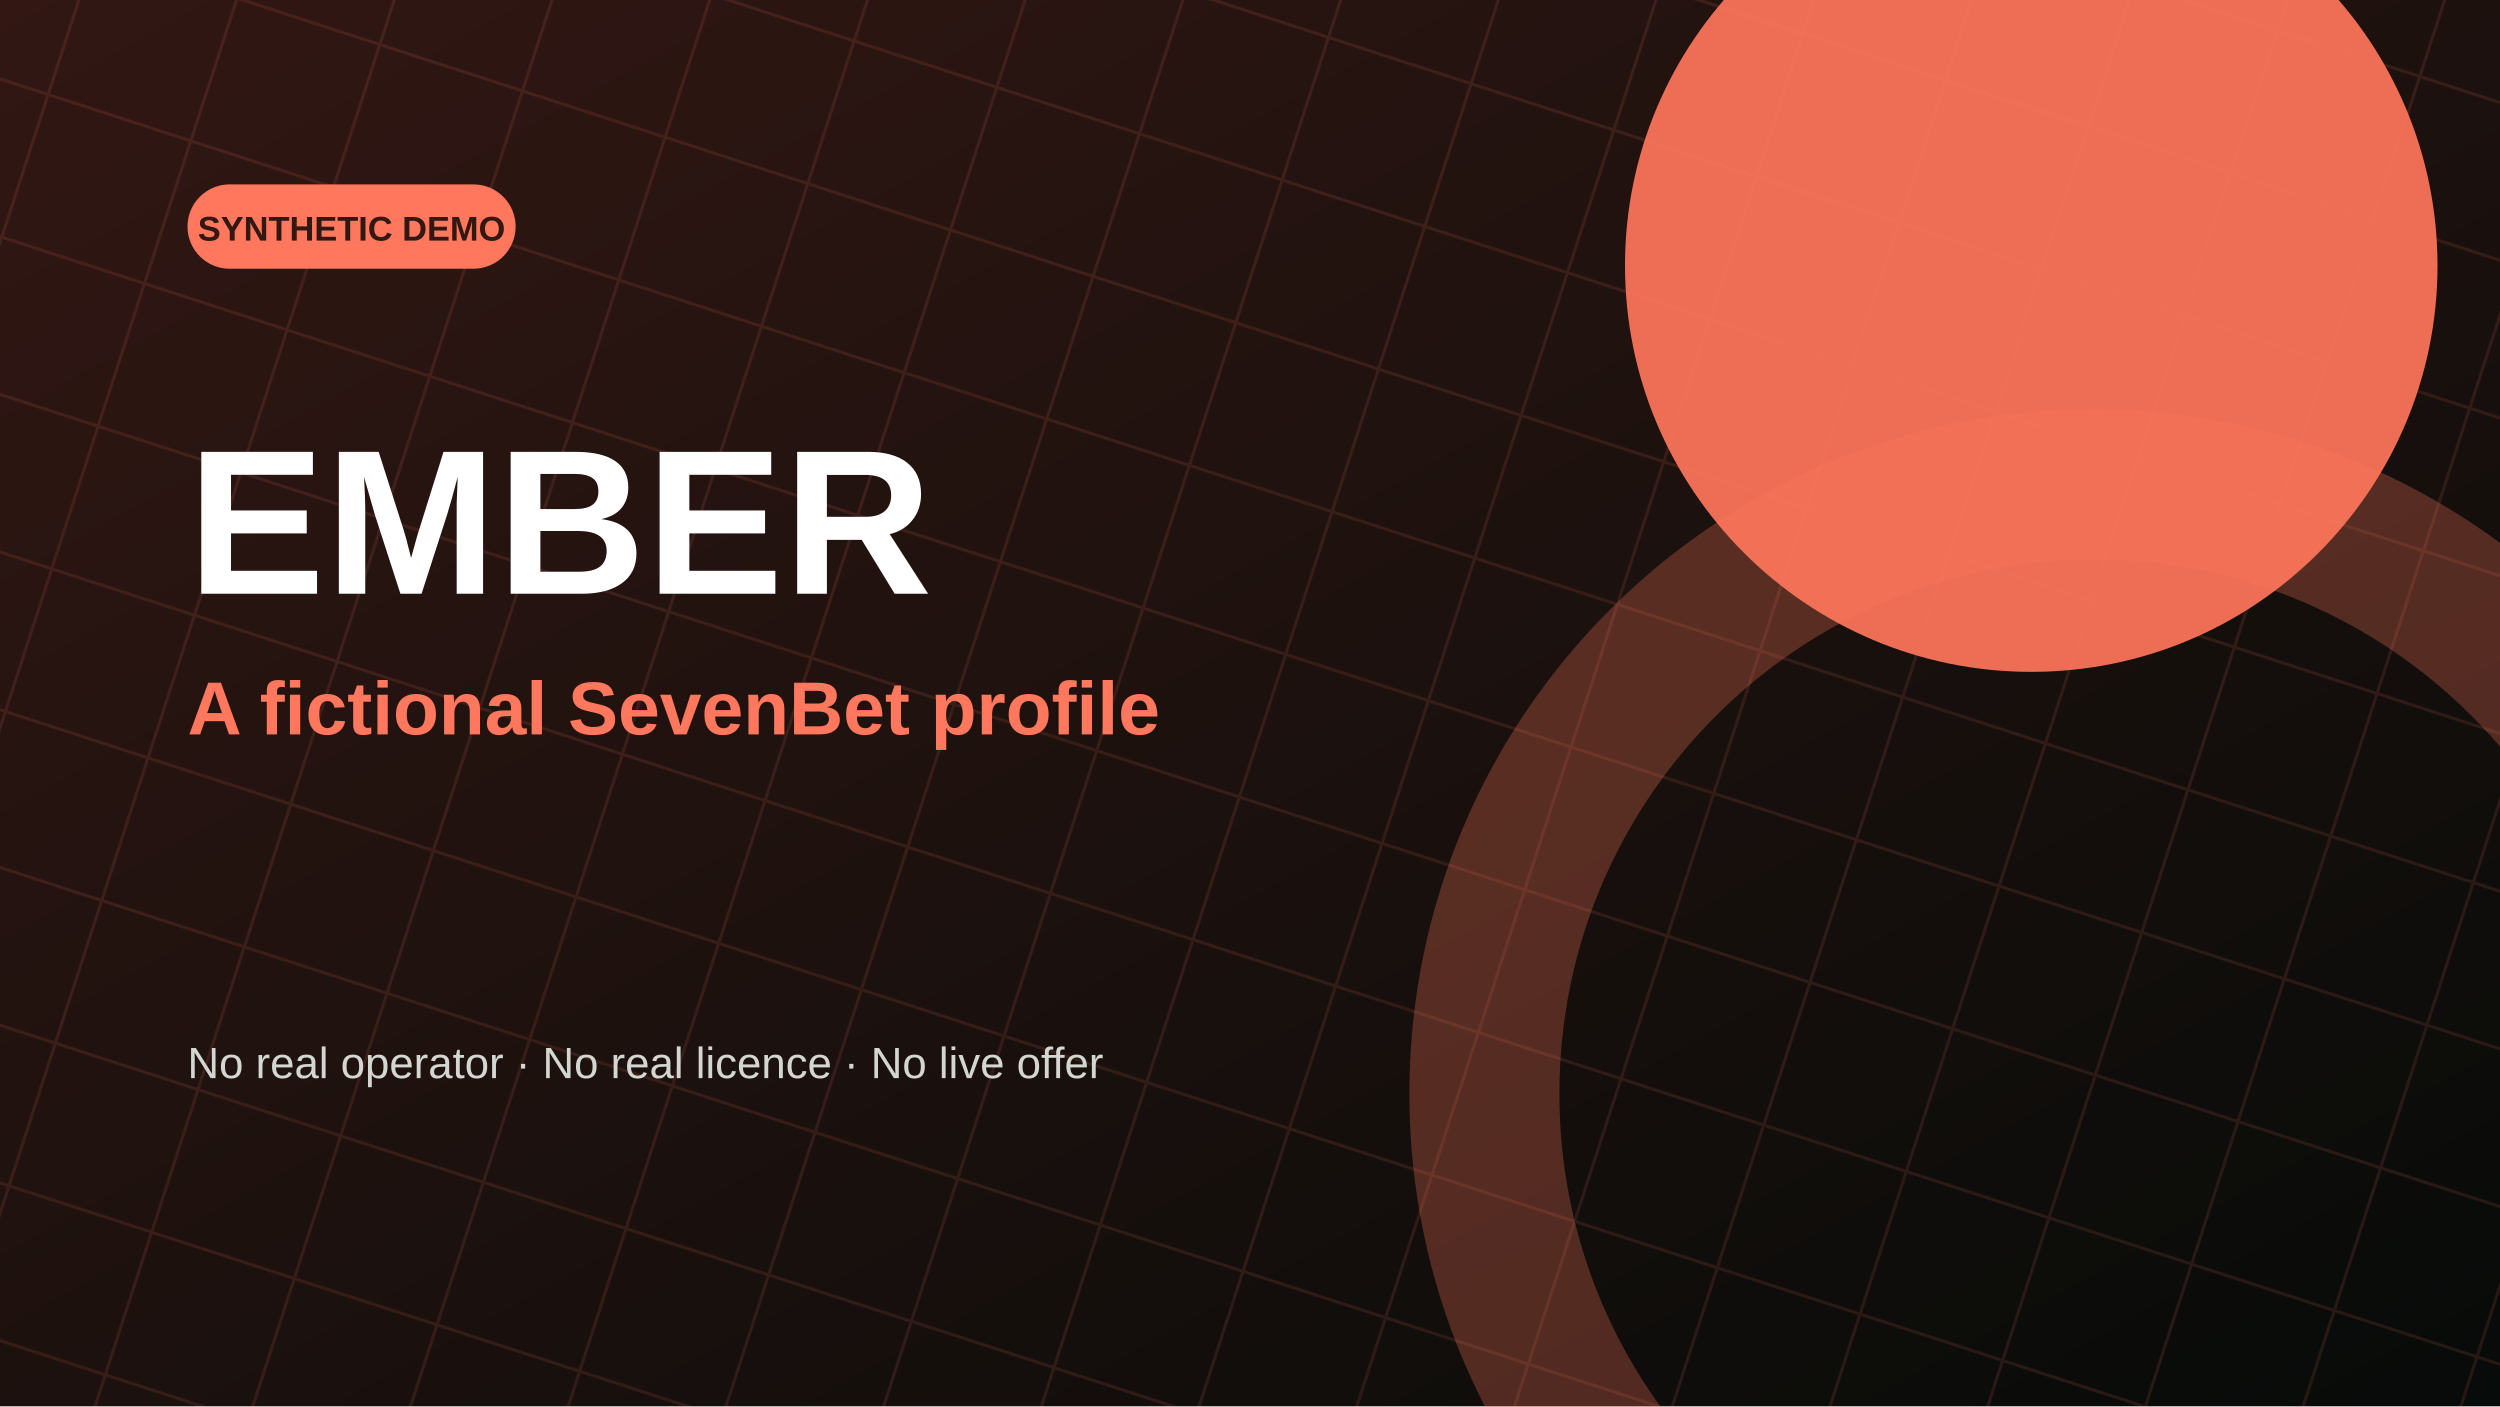
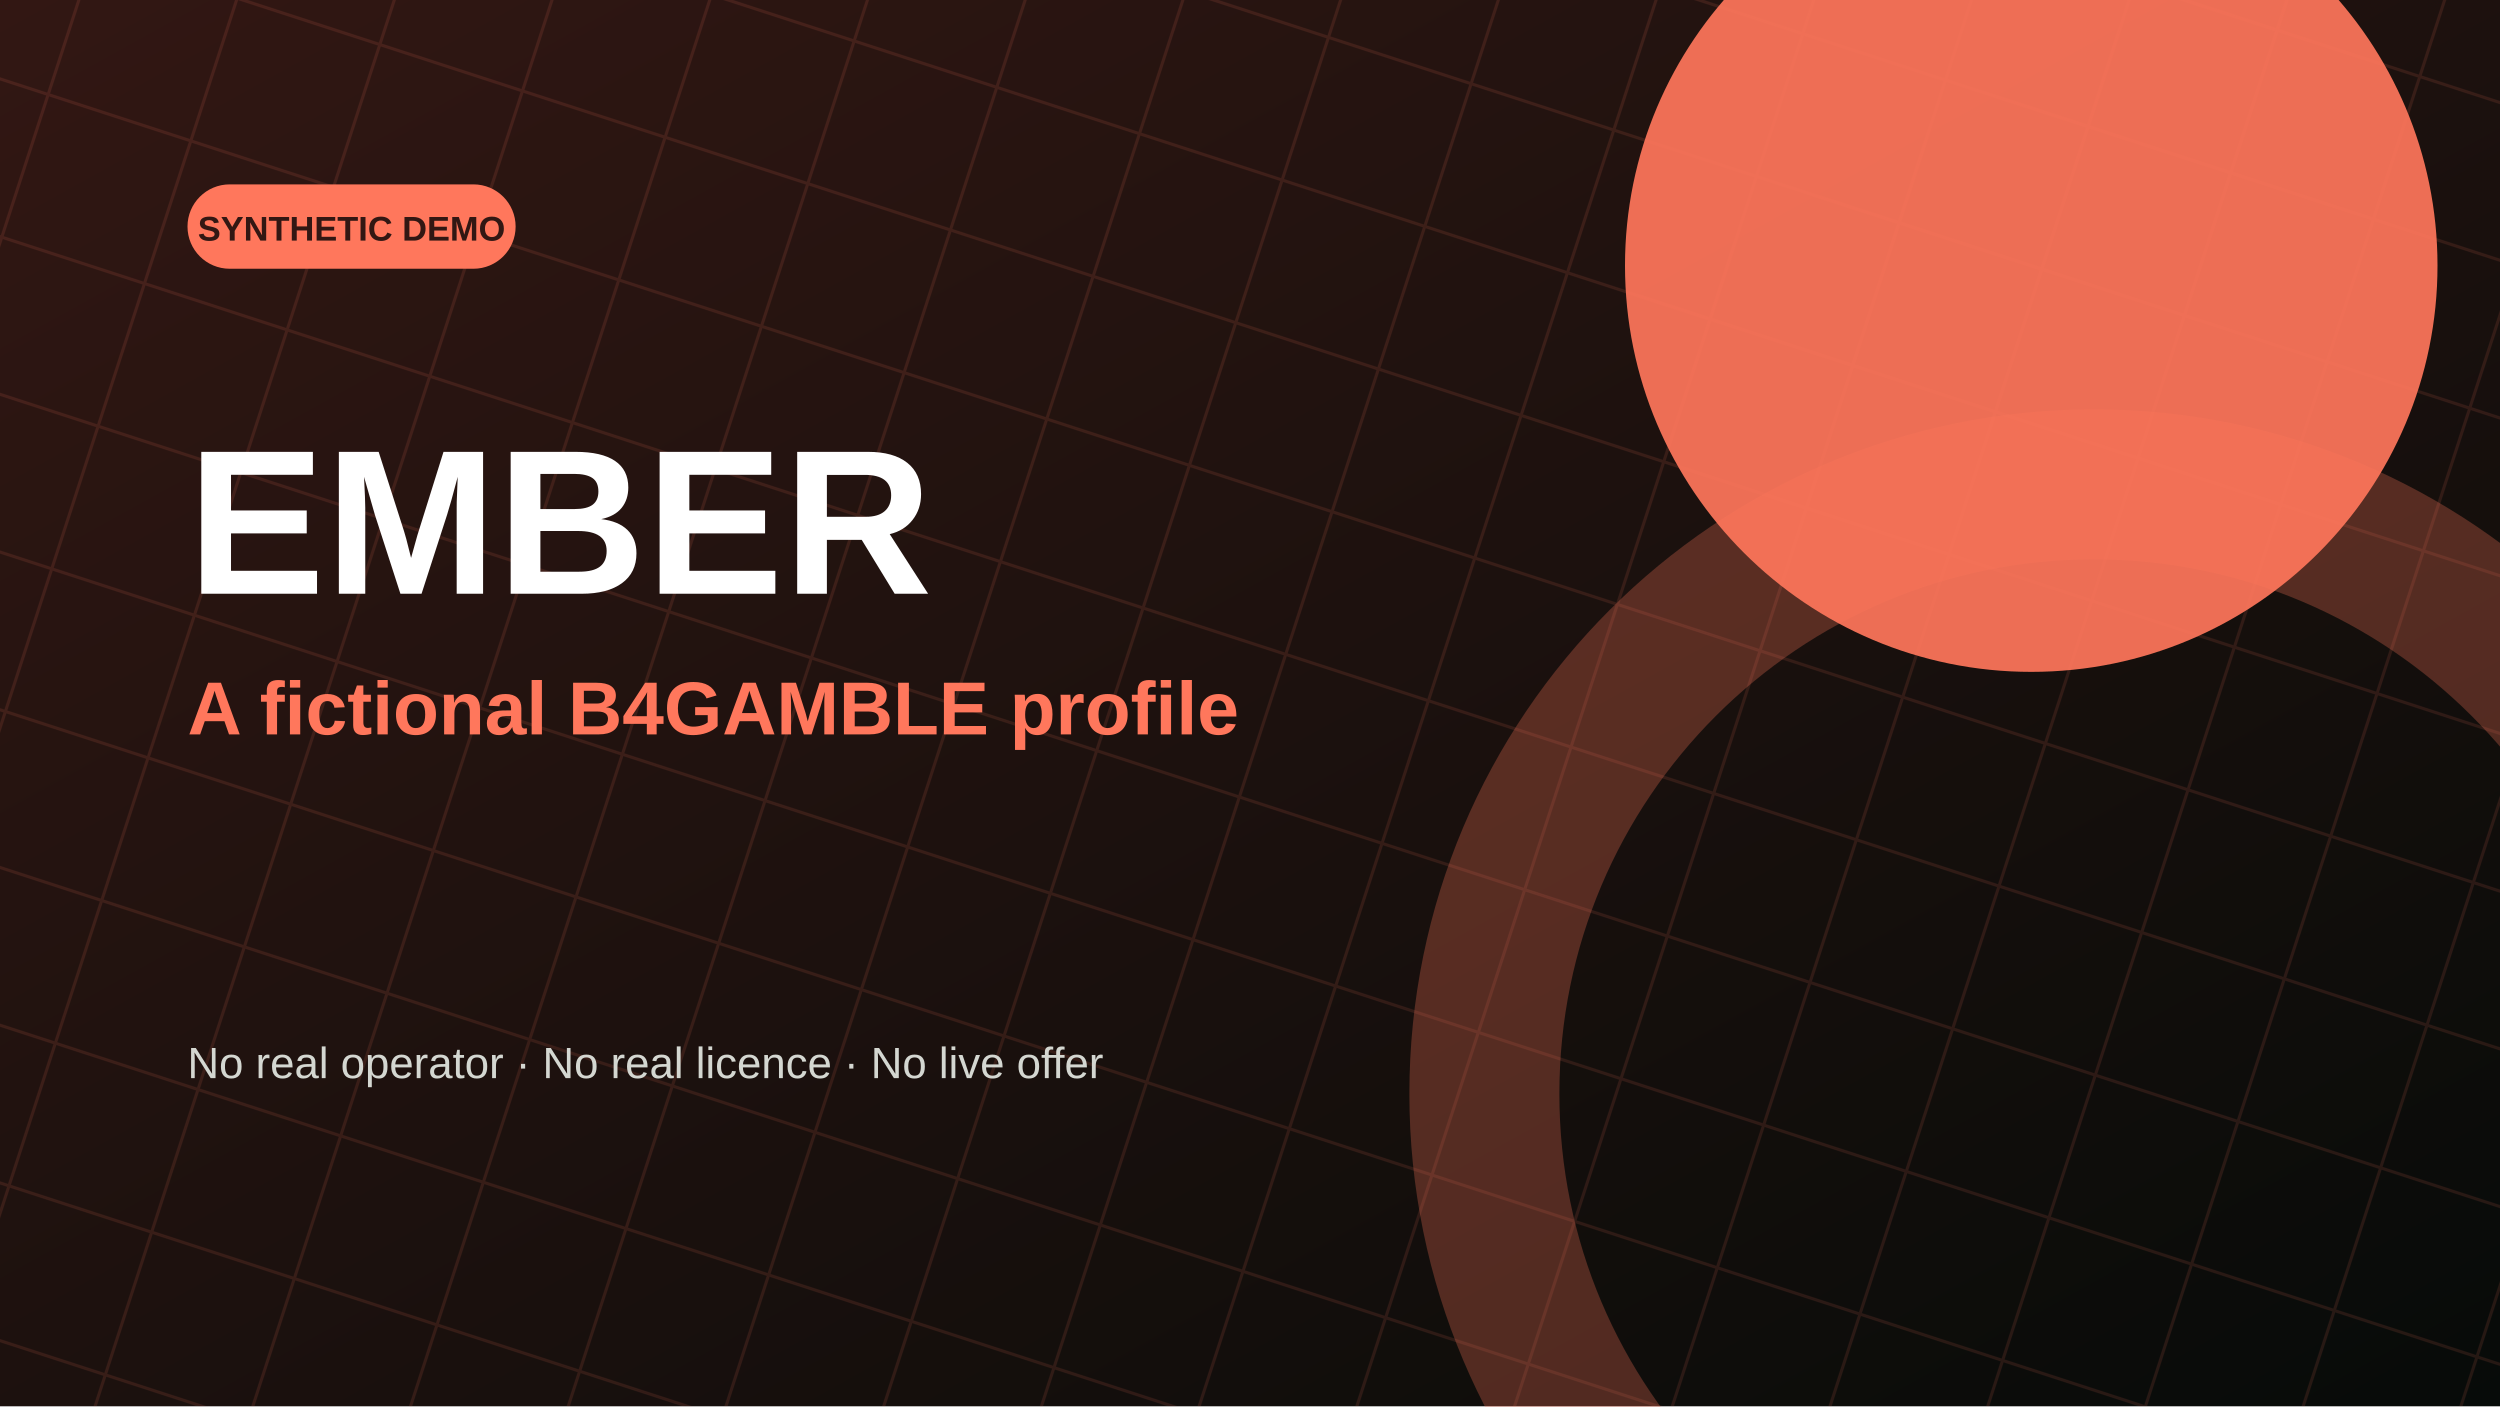
<svg xmlns="http://www.w3.org/2000/svg" width="1600" height="900" viewBox="0 0 1600 900" role="img" aria-labelledby="title">
  <defs>
    <linearGradient id="g" x1="0" y1="0" x2="1" y2="1">
      <stop stop-color="#321713" />
      <stop offset="1" stop-color="#070b09" />
    </linearGradient>
    <pattern id="p" width="96" height="96" patternUnits="userSpaceOnUse" patternTransform="rotate(18)">
      <path d="M0 48h96M48 0v96" stroke="#ff775c" stroke-opacity=".12" stroke-width="2" />
    </pattern>
  </defs>
  <rect width="1600" height="900" fill="url(#g)" />
  <rect width="1600" height="900" fill="url(#p)" />
  <circle cx="1300" cy="170" r="260" fill="#ff775c" fill-opacity=".92" />
  <circle cx="1340" cy="700" r="390" fill="none" stroke="#ff775c" stroke-opacity=".28" stroke-width="96" />
  <rect x="120" y="118" width="210" height="54" rx="27" fill="#ff775c" />
  <text x="225" y="154" text-anchor="middle" font-family="Arial,sans-serif" font-size="22" font-weight="900" fill="#321713">SYNTHETIC DEMO</text>
  <text x="120" y="380" font-family="Arial,sans-serif" font-size="132" font-weight="900" fill="#fff">EMBER</text>
-   <text x="120" y="470" font-family="Arial,sans-serif" font-size="48" font-weight="700" fill="#ff775c">A fictional SevenBet profile</text>
+   <text x="120" y="470" font-family="Arial,sans-serif" font-size="48" font-weight="700" fill="#ff775c">A fictional B4GAMBLE profile</text>
  <text x="120" y="690" font-family="Arial,sans-serif" font-size="28" fill="#d4d7d1">No real operator · No real licence · No live offer</text>
</svg>
